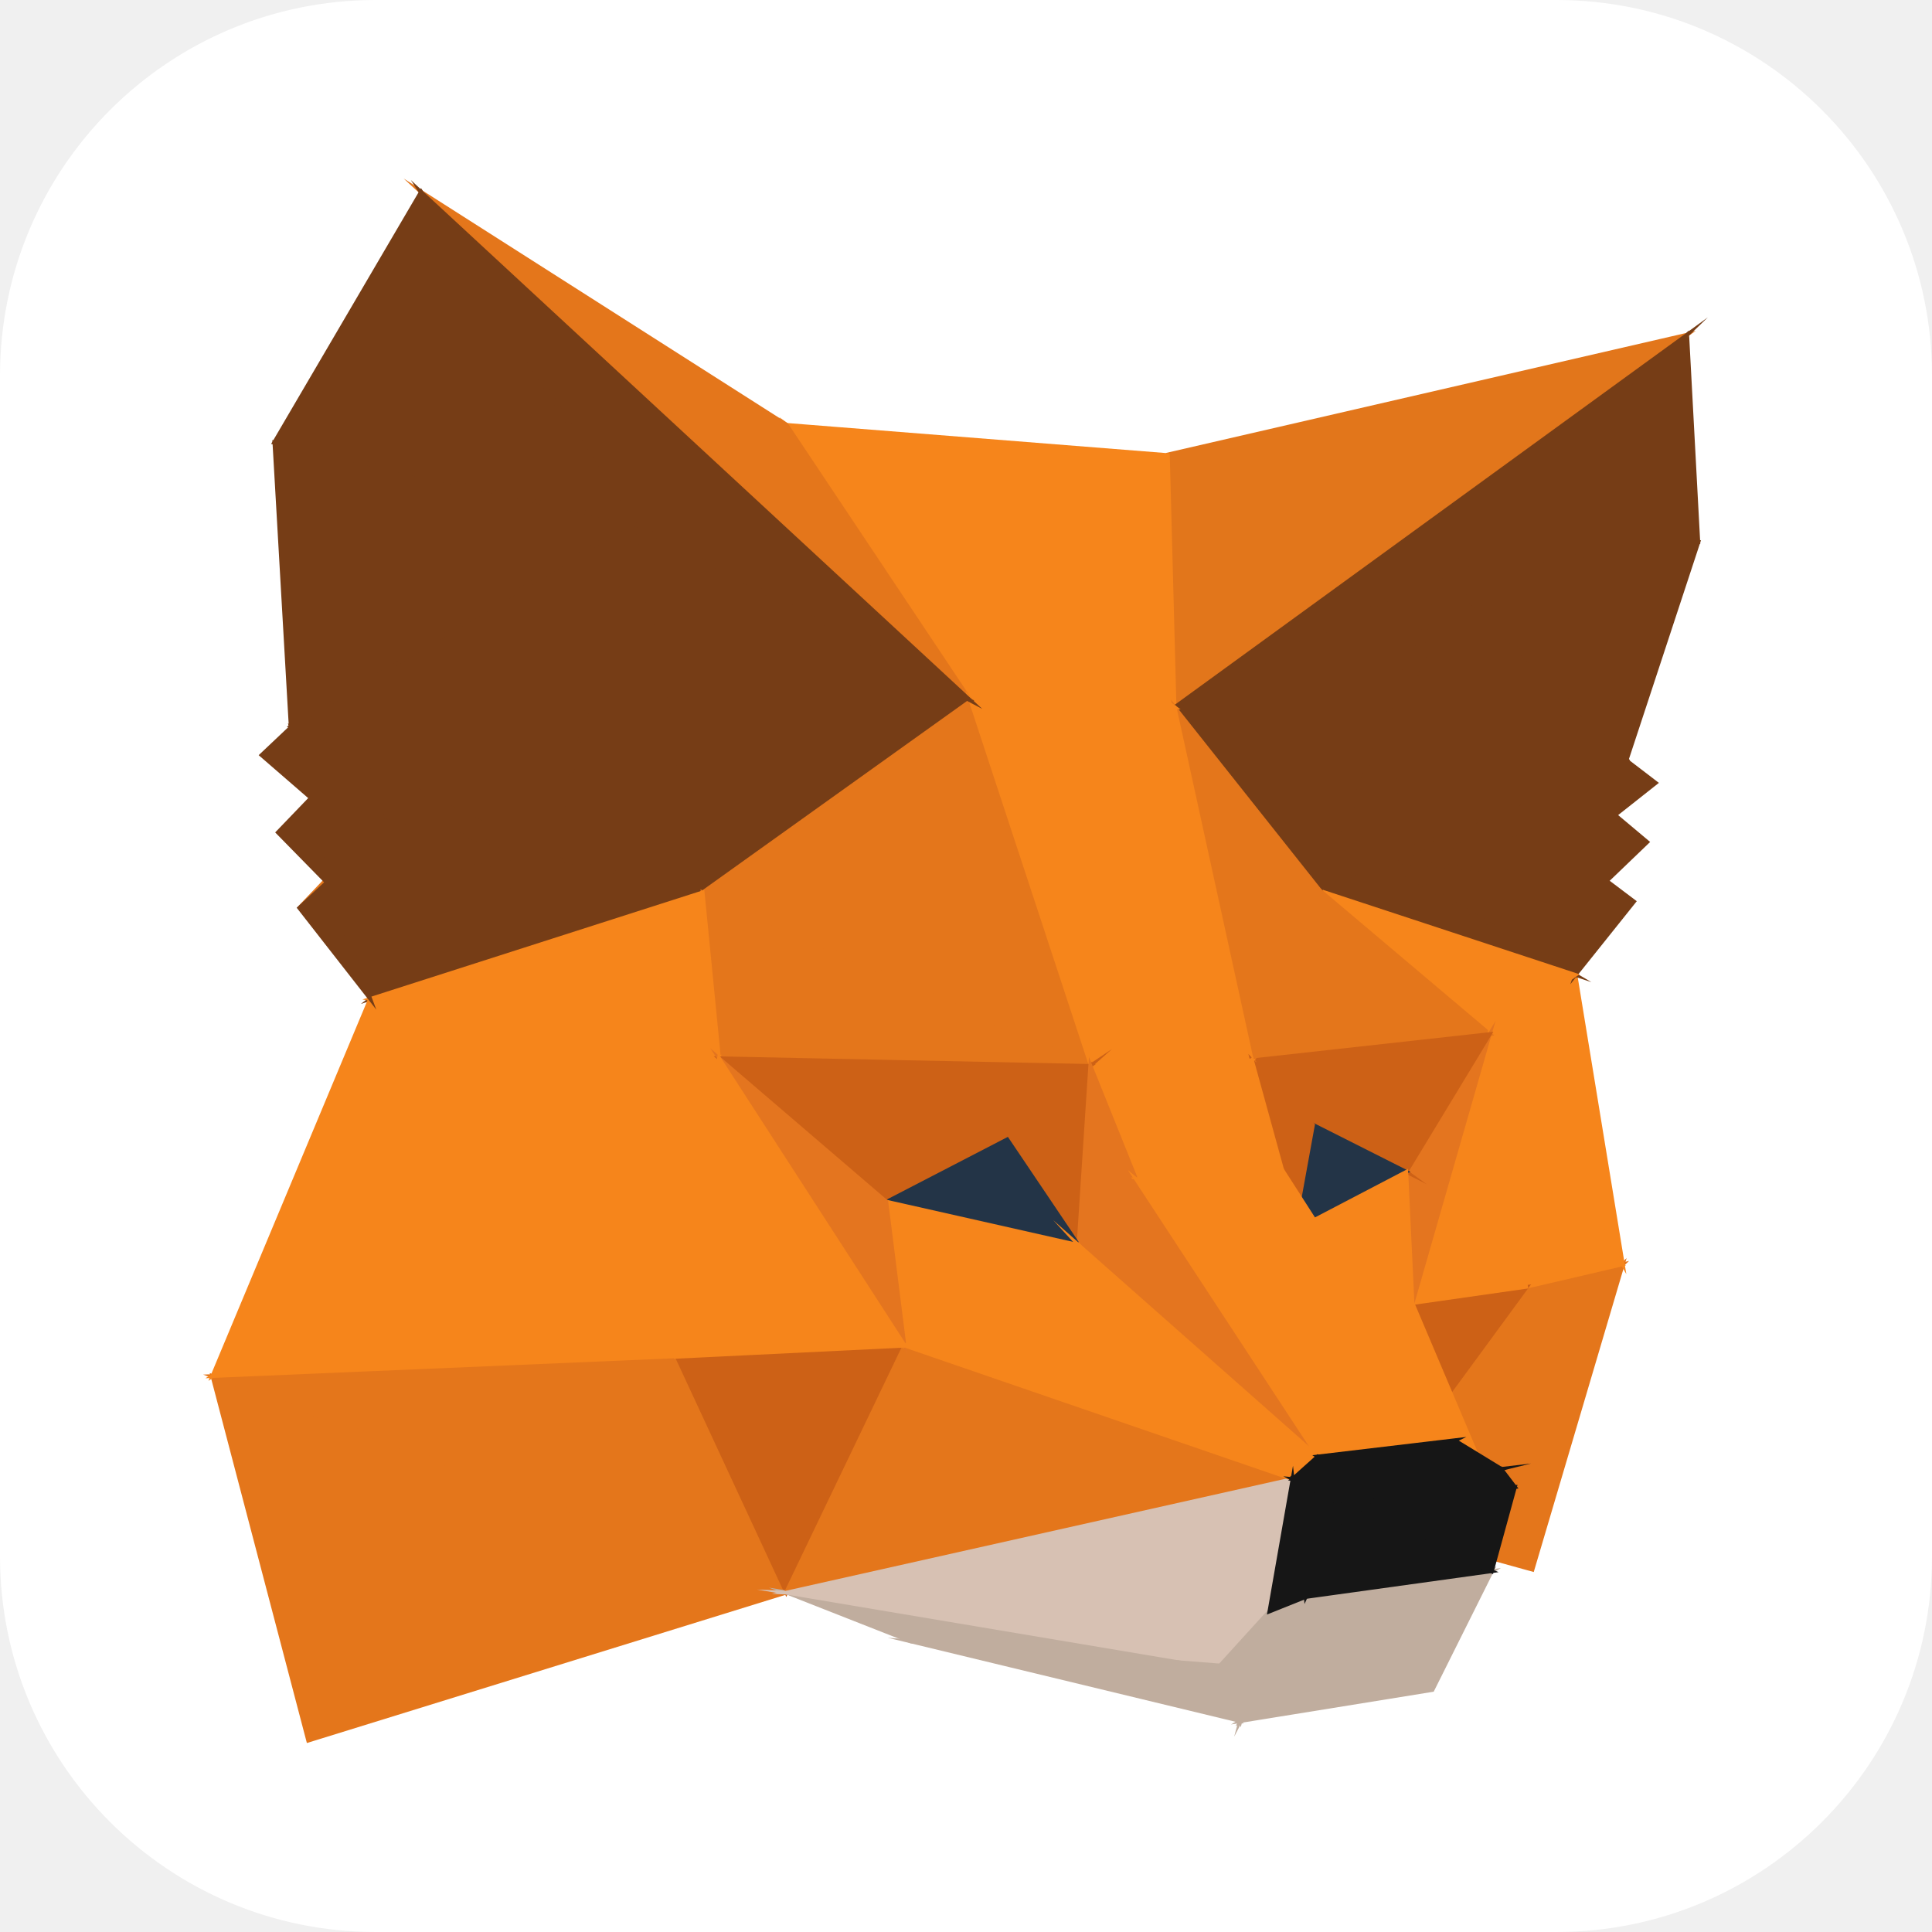
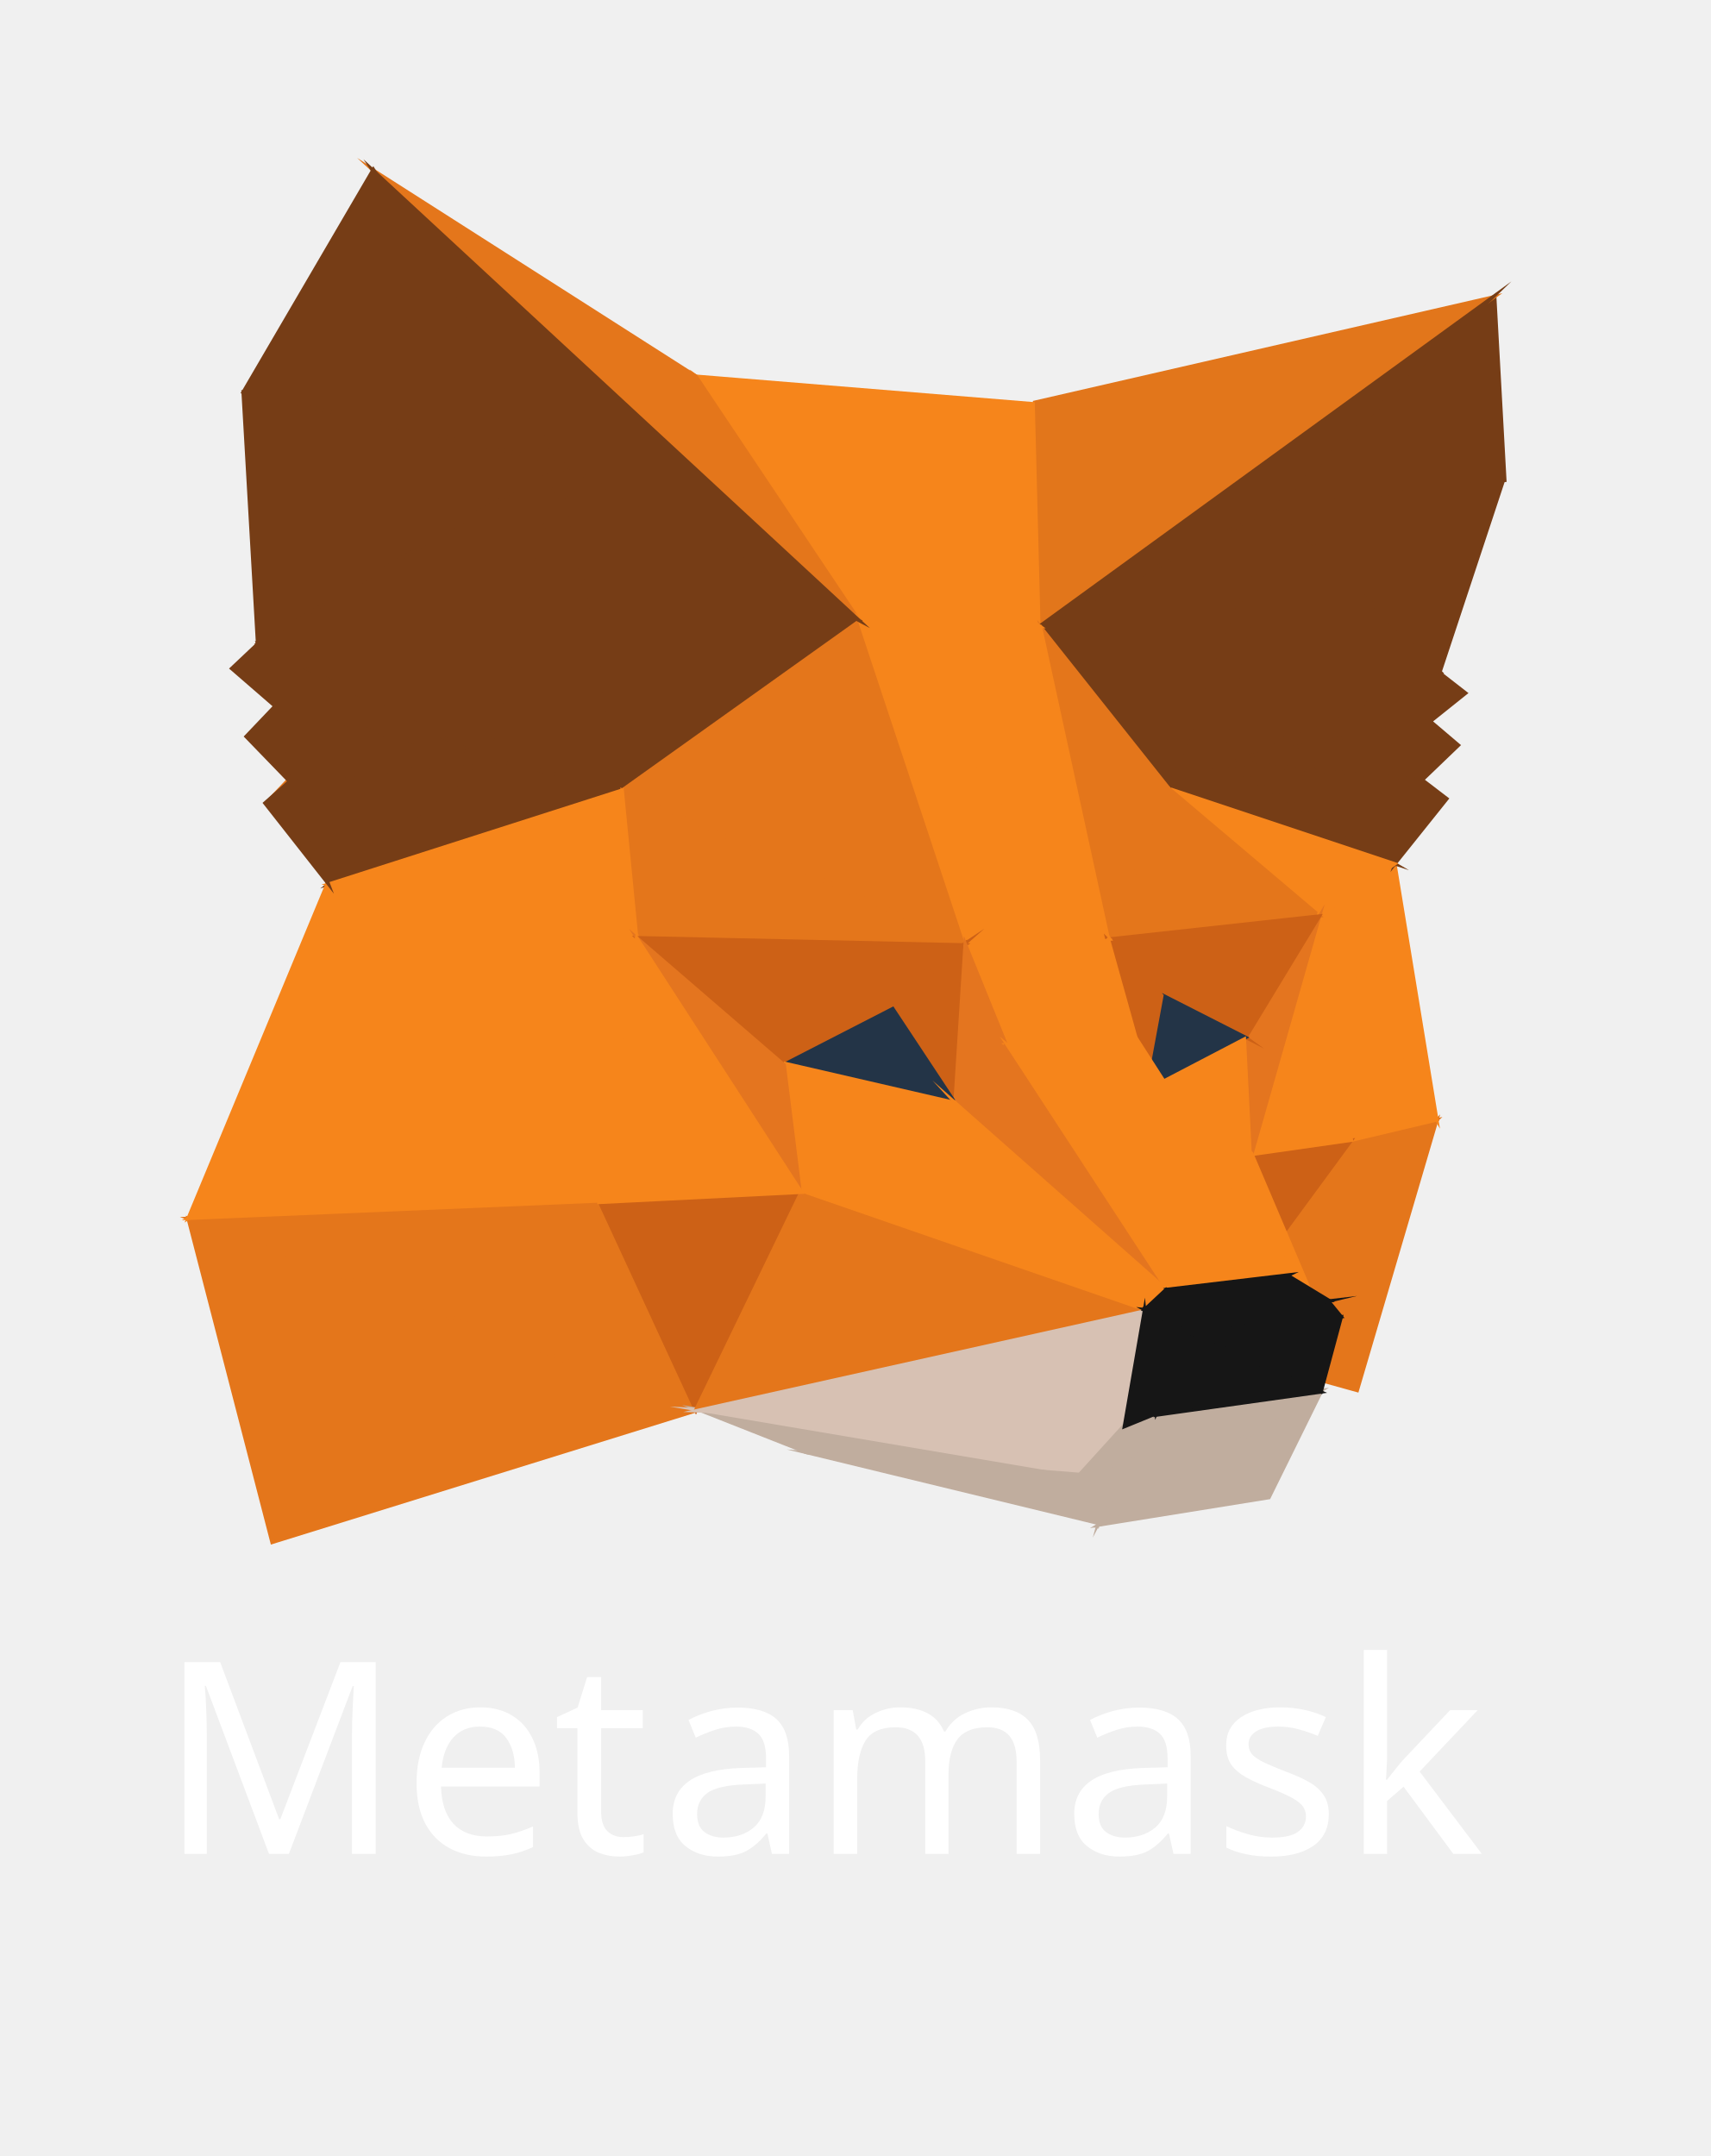
- <svg xmlns="http://www.w3.org/2000/svg" viewBox="0 0 118.23 118.23">
-   <defs>
-     <style>.cls-1{fill:#fff;}.cls-2{fill:#e4761b;stroke:#e4761b;}.cls-10,.cls-11,.cls-2,.cls-3,.cls-4,.cls-5,.cls-6,.cls-7,.cls-8,.cls-9{stroke-miterlimit:23.8;stroke-width:0.23px;}.cls-3{fill:#f6851b;stroke:#f6851b;}.cls-4{fill:#763d16;stroke:#763d16;}.cls-5{fill:#e2761b;stroke:#e2761b;}.cls-6{fill:#c0ad9e;stroke:#c0ad9e;}.cls-7{fill:#cd6116;stroke:#cd6116;}.cls-8{fill:#e4751f;stroke:#e4751f;}.cls-9{fill:#233447;stroke:#233447;}.cls-10{fill:#d7c1b3;stroke:#d7c1b3;}.cls-11{fill:#161616;stroke:#161616;}</style>
-   </defs>
-   <g id="Capa_2" data-name="Capa 2">
-     <g id="Capa_1-2" data-name="Capa 1">
-       <g id="Capa_2-2" data-name="Capa 2">
-         <g id="Capa_1-2-2" data-name="Capa 1-2">
-           <rect class="cls-1" width="118.23" height="118.23" rx="22.99" ry="22.99" />
-           <path class="cls-2" d="M99.31,77.37,93.78,96.06l-10.85-3Z" />
-           <path class="cls-2" d="M82.93,93.09,93.39,78.75l5.92-1.38Z" />
-           <path class="cls-3" d="M91.17,63.28l8.14,14.09-5.92,1.38Zm0,0,5.24-3.62,2.9,17.71Z" />
-           <path class="cls-4" d="M84.52,52.64l15-6.16-.74,3.37Zm13.81,1.27L84.52,52.64l14.29-2.79Z" />
-           <path class="cls-4" d="M98.33,53.91l-1.92,5.75-11.89-7Zm3-6-2.53,2,.74-3.37Zm-3,6,.48-4.06,2,1.68Z" />
-           <path class="cls-5" d="M71.27,88.54,75,89.74l7.9,3.35Z" />
-           <path class="cls-4" d="M96.41,59.66l1.92-5.75L100,55.17Zm0,0L80.8,54.52l3.72-1.88Z" />
-           <path class="cls-4" d="M88.23,35,84.52,52.64,80.8,54.52Z" />
-           <path class="cls-4" d="M99.55,46.48l-15,6.16L88.23,35Z" />
-           <path class="cls-4" d="M88.23,35l15.7-1.81-4.38,13.3Z" />
-           <path class="cls-3" d="M96.41,59.66l-5.24,3.62L80.8,54.52Z" />
-           <path class="cls-4" d="M103.25,20.48l.68,12.7L88.23,35Z" />
-           <path class="cls-5" d="M103.25,20.48,71.88,43.28l-.41-15.47Z" />
-           <path class="cls-3" d="M48.14,26l23.33,1.85.41,15.47Z" />
-           <path class="cls-4" d="M80.8,54.52,71.88,43.28,88.23,35Z" />
-           <path class="cls-2" d="M80.8,54.52l10.37,8.76L76.61,64.89Z" />
-           <path class="cls-2" d="M76.61,64.89,71.88,43.28,80.8,54.52Z" />
-           <path class="cls-4" d="M88.23,35,71.88,43.28l31.37-22.8Z" />
-           <path class="cls-6" d="M48.34,92.73l7.41,7.72L45.67,91.28Z" />
-           <path class="cls-7" d="M82.93,93.09l3.51-13.34,7-1Z" />
-           <path class="cls-5" d="M18.31,55.56,31.13,42.08,20,54Z" />
-           <path class="cls-3" d="M93.39,78.75l-7,1,4.73-16.47ZM71.88,43.28l-12.48-.4L48.14,26Z" />
-           <path class="cls-8" d="M91.17,63.28,86.44,79.75l-.38-8Z" />
-           <path class="cls-7" d="M76.61,64.89l14.56-1.61-5.11,8.43Z" />
-           <path class="cls-3" d="M59.4,42.88l12.48.4,4.73,21.61Z" />
-           <path class="cls-2" d="M59.4,42.88,25.72,11.71,48.14,26ZM48.12,97.46l-29.26,9.06L13,84.21Z" />
-           <path class="cls-4" d="M22.66,61.13l11-8.67L43,54.61Z" />
-           <path class="cls-4" d="M43,54.61l-9.27-2.15,5-20.48Z" />
-           <path class="cls-4" d="M20,54l13.74-1.49-11,8.67Z" />
-           <path class="cls-7" d="M86.06,71.71l-5.71-2.88-3.74-3.94Z" />
-           <path class="cls-4" d="M20,54l-1-5.14,14.72,3.65Z" />
-           <path class="cls-9" d="M79.17,75.31l1.18-6.48,5.71,2.88Z" />
-           <path class="cls-3" d="M86.44,79.75l-7.27-4.44,6.89-3.6Z" />
-           <path class="cls-4" d="M33.71,52.46,19,48.81l-1.2-4.33Zm5-20.48-5,20.48-15.92-8Zm0,0L59.4,42.88,43,54.61Z" />
-           <path class="cls-2" d="M43,54.61,59.4,42.88l7.31,22.35ZM66.71,65.23,44,64.76,43,54.61Z" />
-           <path class="cls-3" d="M22.66,61.13,43,54.61l1,10.15Zm54,3.76-9.9.34L59.4,42.88Z" />
-           <path class="cls-7" d="M80.35,68.83l-1.18,6.48L76.61,64.89Z" />
-           <path class="cls-4" d="M25.72,11.71,59.4,42.88,38.67,32Z" />
-           <path class="cls-2" d="M13,84.21,41.41,83l6.71,14.43Z" />
-           <path class="cls-7" d="M48.12,97.46,41.41,83l14-.68Z" />
-           <path class="cls-3" d="M79.17,75.31l7.27,4.44,4,9.44ZM44,64.76,13,84.21l9.65-23.08ZM41.41,83,13,84.21,44,64.76Zm35.2-18.14,1.86,6.75-9,.52Zm-7.11,7.3-2.79-6.93,9.9-.34Z" />
-           <path class="cls-6" d="M55.75,100.45l-7.63-3,26.54,4.46Z" />
-           <path class="cls-4" d="M22.66,61.13l-4.35-5.57L20,54Z" />
-           <path class="cls-10" d="M77.68,98.62l-3,3.3L48.12,97.46Z" />
-           <path class="cls-2" d="M79.1,90.51l-31,6.95,7.25-15.11Z" />
-           <path class="cls-10" d="M48.12,97.46l31-6.95L77.7,98.62Z" />
-           <path class="cls-4" d="M17.79,44.48l-1-17.41L38.67,32ZM20,54l-3-3.06,2-2.08Z" />
-           <path class="cls-7" d="M61.64,69.72l5.07-4.49-.72,11Z" />
-           <path class="cls-7" d="M66.71,65.23l-5.07,4.49-7.38,3.82Z" />
-           <path class="cls-3" d="M90.45,89.19l-1.38-1-9.9-12.86Z" />
-           <path class="cls-7" d="M54.26,73.54,44,64.76l22.69.47Z" />
-           <path class="cls-8" d="M66,76.19l.72-11,2.79,6.93Z" />
-           <path class="cls-4" d="M16,46.21l1.83-1.73L19,48.81Z" />
-           <path class="cls-9" d="M66,76.19,54.26,73.54l7.38-3.82Z" />
-           <path class="cls-4" d="M38.67,32l-21.9-4.91,9-15.36Z" />
-           <path class="cls-6" d="M74.66,101.92l1.25,3.4-20.16-4.87Z" />
-           <path class="cls-3" d="M55.37,82.35l-1.11-8.81L66,76.19Z" />
-           <path class="cls-8" d="M44,64.76l10.24,8.78,1.11,8.81Z" />
-           <path class="cls-3" d="M69.5,72.16l9-.52L89.1,88.17ZM44,64.76,55.37,82.35l-14,.68Z" />
-           <path class="cls-8" d="M69.5,72.16l11.14,17L66,76.19Z" />
-           <path class="cls-3" d="M66,76.19,80.64,89.13,79.1,90.51Z" />
-           <path class="cls-3" d="M79.1,90.51,55.37,82.35,66,76.19Zm10-2.34-8.43,1-11.14-17Z" />
-           <path class="cls-6" d="M91.29,96.15l-3.63,7.27-11.75,1.9Zm-15.38,9.17-1.25-3.4,3-3.3Z" />
-           <path class="cls-6" d="M77.68,98.62l2.22-.89-4,7.59Zm-1.77,6.7,4-7.59L91.3,96.15Z" />
-           <path class="cls-11" d="M89.07,88.17l2.78,1.7-8.47,1Z" />
-           <path class="cls-11" d="M83.38,90.89l-2.74-1.76,8.43-1Zm-1,1.34L92.71,91l-1.42,5.17Z" />
-           <path class="cls-11" d="M91.29,96.15,79.9,97.73l2.51-5.5ZM79.9,97.73l-2.22.89,1.42-8.11Zm-.8-7.22,1.54-1.38,2.74,1.76Zm12.75-.64L92.71,91l-10.3,1.25Z" />
-           <path class="cls-11" d="M82.41,92.23l1-1.34,8.47-1ZM79.1,90.51l3.31,1.72-2.51,5.5Z" />
-           <path class="cls-11" d="M83.38,90.89l-1,1.34L79.1,90.51Z" />
-         </g>
-       </g>
+ <svg xmlns="http://www.w3.org/2000/svg" version="1.1" id="Capa_1" x="0px" y="0px" viewBox="0 0 118.2 149" style="enable-background:new 0 0 118.2 149;" xml:space="preserve">
+   <style type="text/css">
+ 	.st0{display:none;fill:#FFFFFF;}
+ 	.st1{fill:#E4761B;stroke:#E4761B;stroke-width:0.23;stroke-miterlimit:23.8;}
+ 	.st2{fill:#F6851B;stroke:#F6851B;stroke-width:0.23;stroke-miterlimit:23.8;}
+ 	.st3{fill:#763D16;stroke:#763D16;stroke-width:0.23;stroke-miterlimit:23.8;}
+ 	.st4{fill:#E2761B;stroke:#E2761B;stroke-width:0.23;stroke-miterlimit:23.8;}
+ 	.st5{fill:#C0AD9E;stroke:#C0AD9E;stroke-width:0.23;stroke-miterlimit:23.8;}
+ 	.st6{fill:#CD6116;stroke:#CD6116;stroke-width:0.23;stroke-miterlimit:23.8;}
+ 	.st7{fill:#E4751F;stroke:#E4751F;stroke-width:0.23;stroke-miterlimit:23.8;}
+ 	.st8{fill:#233447;stroke:#233447;stroke-width:0.23;stroke-miterlimit:23.8;}
+ 	.st9{fill:#D7C1B3;stroke:#D7C1B3;stroke-width:0.23;stroke-miterlimit:23.8;}
+ 	.st10{fill:#161616;stroke:#161616;stroke-width:0.23;stroke-miterlimit:23.8;}
+ 	.st11{fill:#FFFFFF;}
+ 	.st12{font-family:'GalanoGrotesque-SemiBold';}
+ 	.st13{font-size:18.55px;}
+ </style>
+   <g id="Capa_2">
+     <g id="Capa_1-2">
+       <path class="st0" d="M23,0h72.3c12.7,0,23,10.3,23,23v72.3c0,12.7-10.3,23-23,23H23c-12.7,0-23-10.3-23-23V23C0,10.3,10.3,0,23,0z    " />
+       <path class="st1" d="M99.3,77.4l-5.5,18.7l-10.8-3L99.3,77.4z" />
+       <path class="st1" d="M82.9,93.1l10.5-14.3l5.9-1.4L82.9,93.1z" />
+       <path class="st2" d="M91.2,63.3l8.1,14.1l-5.9,1.4L91.2,63.3z M91.2,63.3l5.2-3.6l2.9,17.7L91.2,63.3z" />
+       <path class="st3" d="M84.5,52.6l15-6.2l-0.7,3.4L84.5,52.6z M98.3,53.9l-13.8-1.3l14.3-2.8L98.3,53.9z" />
+       <path class="st3" d="M98.3,53.9l-1.9,5.8l-11.9-7L98.3,53.9z M101.3,47.9l-2.5,2l0.7-3.4L101.3,47.9z M98.3,53.9l0.5-4.1l2,1.7    L98.3,53.9z" />
+       <path class="st4" d="M71.3,88.5l3.7,1.2l7.9,3.3L71.3,88.5z" />
+       <path class="st3" d="M96.4,59.7l1.9-5.8l1.7,1.3L96.4,59.7z M96.4,59.7l-15.6-5.1l3.7-1.9L96.4,59.7z" />
+       <path class="st3" d="M88.2,35l-3.7,17.6l-3.7,1.9L88.2,35z" />
+       <path class="st3" d="M99.6,46.5l-15,6.2L88.2,35L99.6,46.5z" />
+       <path class="st3" d="M88.2,35l15.7-1.8l-4.4,13.3L88.2,35z" />
+       <path class="st2" d="M96.4,59.7l-5.2,3.6l-10.4-8.8L96.4,59.7z" />
+       <path class="st3" d="M103.3,20.5l0.7,12.7L88.2,35L103.3,20.5z" />
+       <path class="st4" d="M103.3,20.5L71.9,43.3l-0.4-15.5L103.3,20.5z" />
+       <path class="st2" d="M48.1,26l23.3,1.9l0.4,15.5L48.1,26z" />
+       <path class="st3" d="M80.8,54.5l-8.9-11.2L88.2,35L80.8,54.5z" />
+       <path class="st1" d="M80.8,54.5l10.4,8.8l-14.6,1.6L80.8,54.5z" />
+       <path class="st1" d="M76.6,64.9l-4.7-21.6l8.9,11.2L76.6,64.9z" />
+       <path class="st3" d="M88.2,35l-16.4,8.3l31.4-22.8L88.2,35z" />
+       <path class="st5" d="M48.3,92.7l7.4,7.7l-10.1-9.2L48.3,92.7z" />
+       <path class="st6" d="M82.9,93.1l3.5-13.3l7-1L82.9,93.1z" />
+       <path class="st4" d="M18.3,55.6l12.8-13.5L20,54L18.3,55.6z" />
+       <path class="st2" d="M93.4,78.8l-7,1l4.7-16.5L93.4,78.8z M71.9,43.3l-12.5-0.4L48.1,26L71.9,43.3z" />
+       <path class="st7" d="M91.2,63.3l-4.7,16.5l-0.4-8L91.2,63.3z" />
+       <path class="st6" d="M76.6,64.9l14.6-1.6l-5.1,8.4L76.6,64.9z" />
+       <path class="st2" d="M59.4,42.9l12.5,0.4l4.7,21.6L59.4,42.9z" />
+       <path class="st1" d="M59.4,42.9L25.7,11.7L48.1,26L59.4,42.9z M48.1,97.5l-29.3,9.1L13,84.2L48.1,97.5z" />
+       <path class="st3" d="M22.7,61.1l11-8.7l9.3,2.2L22.7,61.1z" />
+       <path class="st3" d="M43,54.6l-9.3-2.2l5-20.5L43,54.6z" />
+       <path class="st3" d="M20,54l13.7-1.5l-11,8.7L20,54z" />
+       <path class="st6" d="M86.1,71.7l-5.7-2.9l-3.7-3.9L86.1,71.7z" />
+       <path class="st3" d="M20,54l-1-5.1l14.7,3.7L20,54z" />
+       <path class="st8" d="M79.2,75.3l1.2-6.5l5.7,2.9L79.2,75.3z" />
+       <path class="st2" d="M86.4,79.8l-7.3-4.4l6.9-3.6L86.4,79.8z" />
+       <path class="st3" d="M33.7,52.5L19,48.8l-1.2-4.3L33.7,52.5z M38.7,32l-5,20.5l-15.9-8L38.7,32z M38.7,32l20.7,10.9L43,54.6    L38.7,32z" />
+       <path class="st1" d="M43,54.6l16.4-11.7l7.3,22.4L43,54.6z M66.7,65.2L44,64.8l-1-10.2L66.7,65.2z" />
+       <path class="st2" d="M22.7,61.1L43,54.6l1,10.2L22.7,61.1z M76.7,64.9l-9.9,0.3l-7.4-22.3L76.7,64.9z" />
+       <path class="st6" d="M80.3,68.8l-1.2,6.5l-2.6-10.4L80.3,68.8z" />
+       <path class="st3" d="M25.7,11.7l33.7,31.2L38.7,32L25.7,11.7z" />
+       <path class="st1" d="M13,84.2L41.4,83l6.7,14.4L13,84.2z" />
+       <path class="st6" d="M48.1,97.5L41.4,83l14-0.7L48.1,97.5z" />
+       <path class="st2" d="M79.2,75.3l7.3,4.4l4,9.4L79.2,75.3z M44,64.8L13,84.2l9.6-23.1L44,64.8z M41.4,83L13,84.2l31-19.4L41.4,83z     M76.6,64.9l1.9,6.8l-9,0.5L76.6,64.9z M69.5,72.2l-2.8-6.9l9.9-0.3L69.5,72.2z" />
+       <path class="st5" d="M55.8,100.4l-7.6-3l26.5,4.5L55.8,100.4z" />
+       <path class="st3" d="M22.7,61.1l-4.4-5.6L20,54L22.7,61.1z" />
+       <path class="st9" d="M77.7,98.6l-3,3.3l-26.6-4.5L77.7,98.6z" />
+       <path class="st1" d="M79.1,90.5l-31,6.9l7.3-15.1L79.1,90.5z" />
+       <path class="st9" d="M48.1,97.5l31-6.9l-1.4,8.1L48.1,97.5z" />
+       <path class="st3" d="M17.8,44.5l-1-17.4L38.7,32L17.8,44.5z M20,54l-3-3.1l2-2.1L20,54z" />
+       <path class="st6" d="M61.6,69.7l5.1-4.5l-0.7,11L61.6,69.7z" />
+       <path class="st6" d="M66.7,65.2l-5.1,4.5l-7.4,3.8L66.7,65.2z" />
+       <path class="st2" d="M90.4,89.2l-1.4-1l-9.9-12.9L90.4,89.2z" />
+       <path class="st6" d="M54.3,73.5L44,64.8l22.7,0.5L54.3,73.5z" />
+       <path class="st7" d="M66,76.2l0.7-11l2.8,6.9L66,76.2z" />
+       <path class="st3" d="M16,46.2l1.8-1.7l1.2,4.3L16,46.2z" />
+       <path class="st8" d="M66,76.2l-11.7-2.7l7.4-3.8L66,76.2z" />
+       <path class="st3" d="M38.7,32l-21.9-4.9l9-15.4L38.7,32z" />
+       <path class="st5" d="M74.7,101.9l1.3,3.4l-20.2-4.9L74.7,101.9z" />
+       <path class="st2" d="M55.4,82.3l-1.1-8.8L66,76.2L55.4,82.3z" />
+       <path class="st7" d="M44,64.8l10.2,8.8l1.1,8.8L44,64.8z" />
+       <path class="st2" d="M69.5,72.2l9-0.5l10.6,16.5L69.5,72.2z M44,64.8l11.4,17.6l-14,0.7L44,64.8z" />
+       <path class="st7" d="M69.5,72.2l11.1,17L66,76.2L69.5,72.2z" />
+       <path class="st2" d="M66,76.2l14.6,12.9l-1.5,1.4L66,76.2z" />
+       <path class="st2" d="M79.1,90.5l-23.7-8.2L66,76.2L79.1,90.5z M89.1,88.2l-8.4,1l-11.1-17L89.1,88.2z" />
+       <path class="st5" d="M91.3,96.2l-3.6,7.3l-11.8,1.9L91.3,96.2z M75.9,105.3l-1.3-3.4l3-3.3L75.9,105.3z" />
+       <path class="st5" d="M77.7,98.6l2.2-0.9l-4,7.6L77.7,98.6z M75.9,105.3l4-7.6l11.4-1.6L75.9,105.3z" />
+       <path class="st10" d="M89.1,88.2l2.8,1.7l-8.5,1L89.1,88.2z" />
+       <path class="st10" d="M83.4,90.9l-2.7-1.8l8.4-1L83.4,90.9z M82.4,92.2L92.7,91l-1.4,5.2L82.4,92.2z" />
+       <path class="st10" d="M91.3,96.2l-11.4,1.6l2.5-5.5L91.3,96.2z M79.9,97.7l-2.2,0.9l1.4-8.1L79.9,97.7z M79.1,90.5l1.5-1.4    l2.7,1.8L79.1,90.5z M91.8,89.9l0.9,1.1l-10.3,1.3L91.8,89.9z" />
+       <path class="st10" d="M82.4,92.2l1-1.3l8.5-1L82.4,92.2z M79.1,90.5l3.3,1.7l-2.5,5.5L79.1,90.5z" />
+       <path class="st10" d="M83.4,90.9l-1,1.3l-3.3-1.7L83.4,90.9z" />
+       <text transform="matrix(1 0 0 1 10.95 128.12)" class="st11 st12 st13">Me</text>
+       <text transform="matrix(1 0 0 1 38.2 128.12)" class="st11 st12 st13">t</text>
+       <text transform="matrix(1 0 0 1 45.63 128.12)" class="st11 st12 st13">amask</text>
    </g>
  </g>
</svg>
